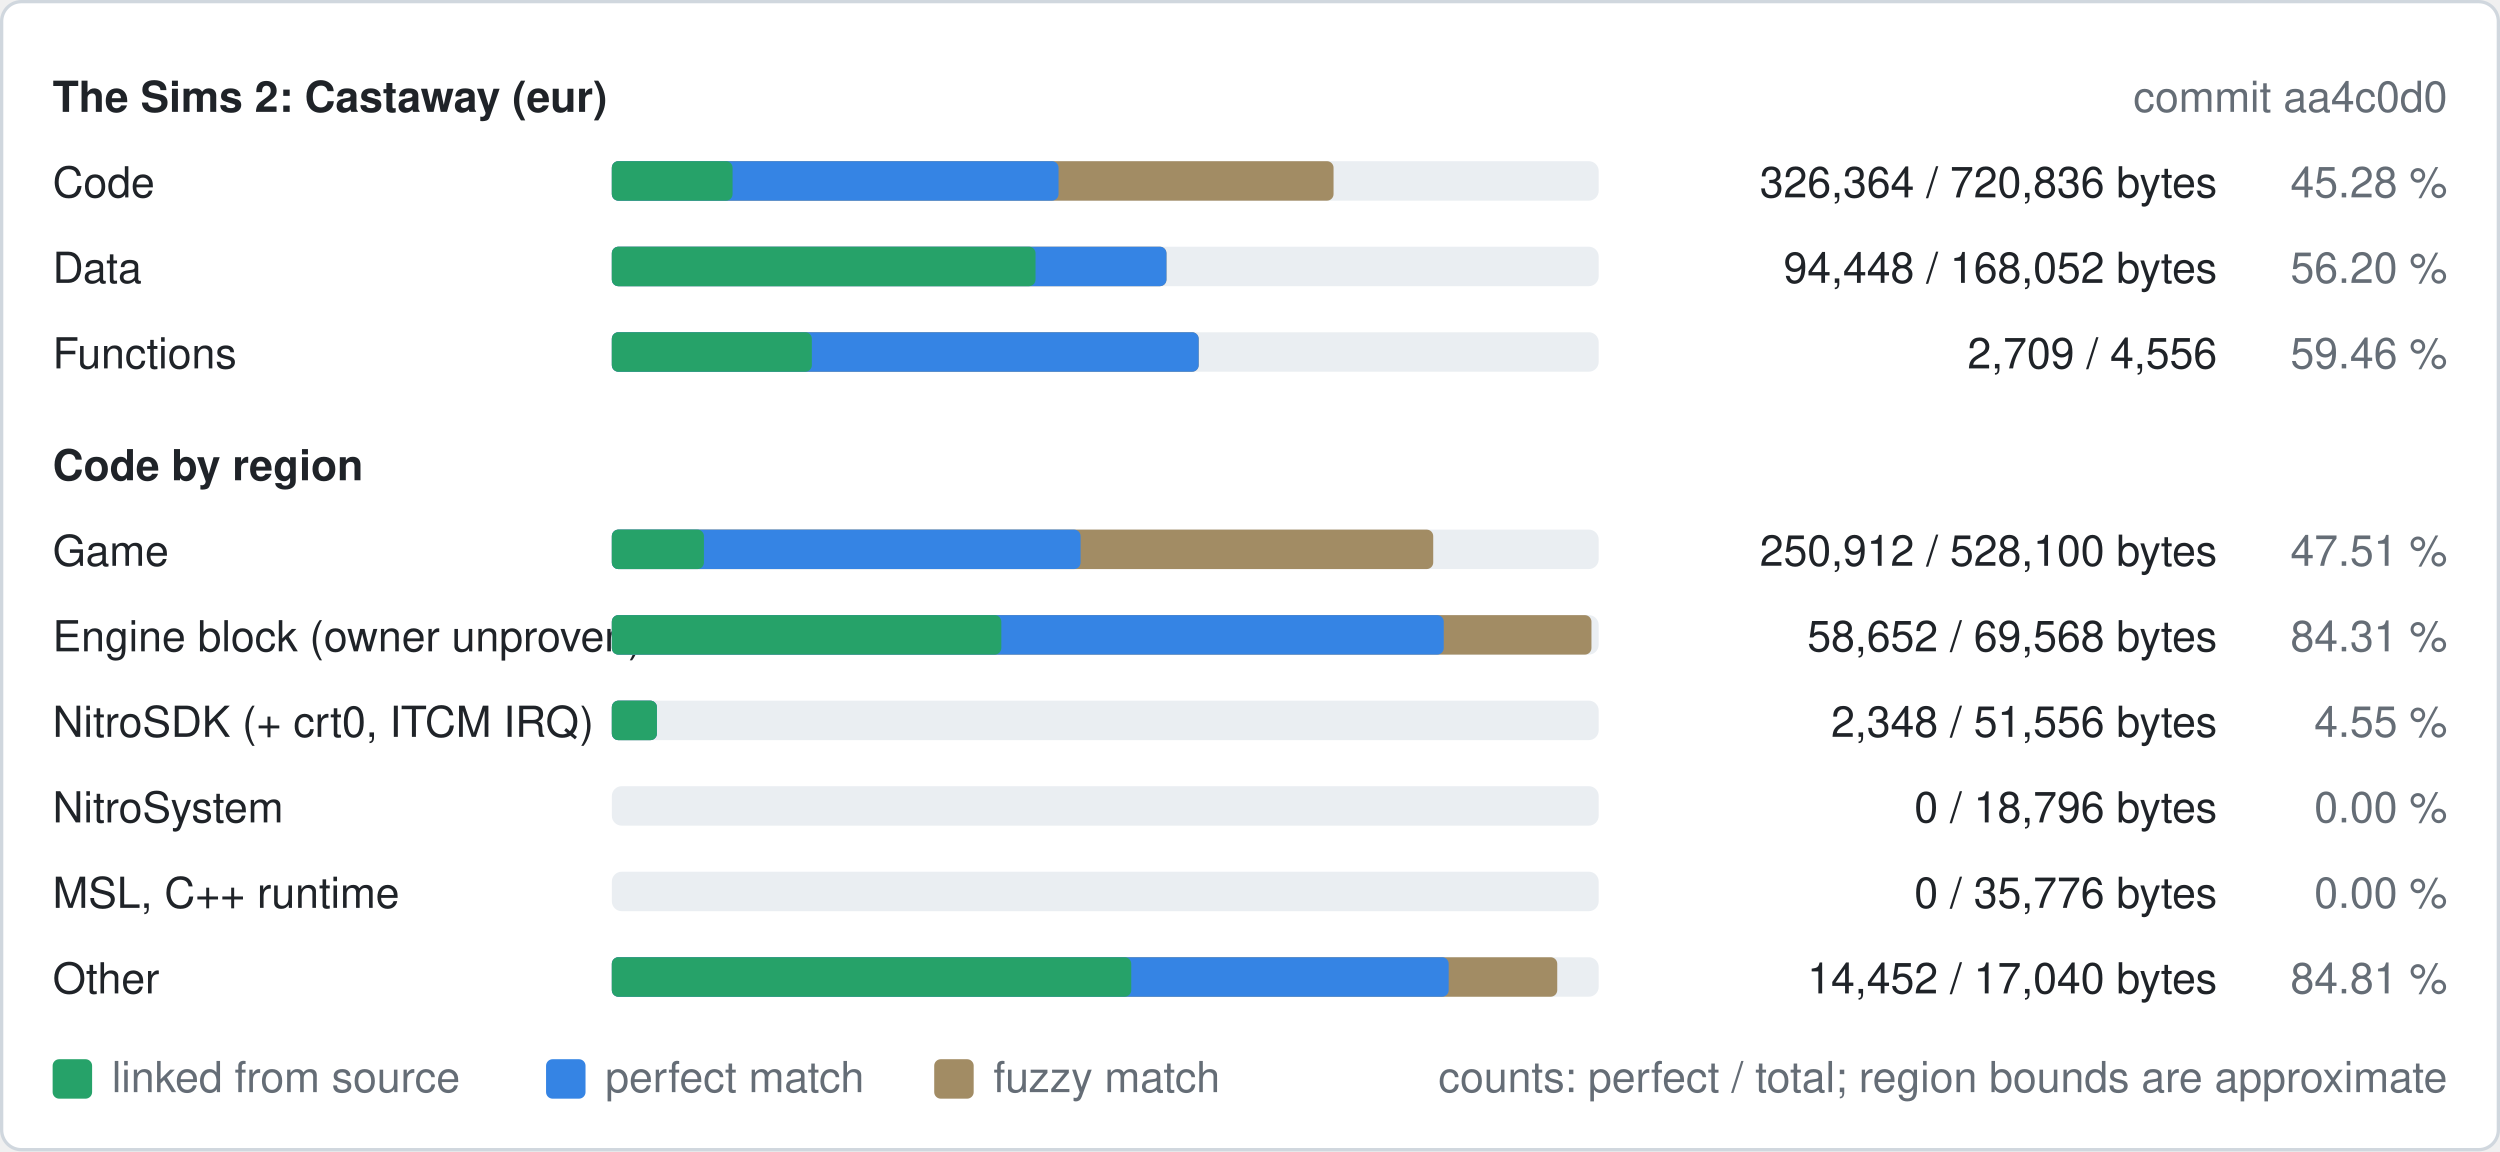
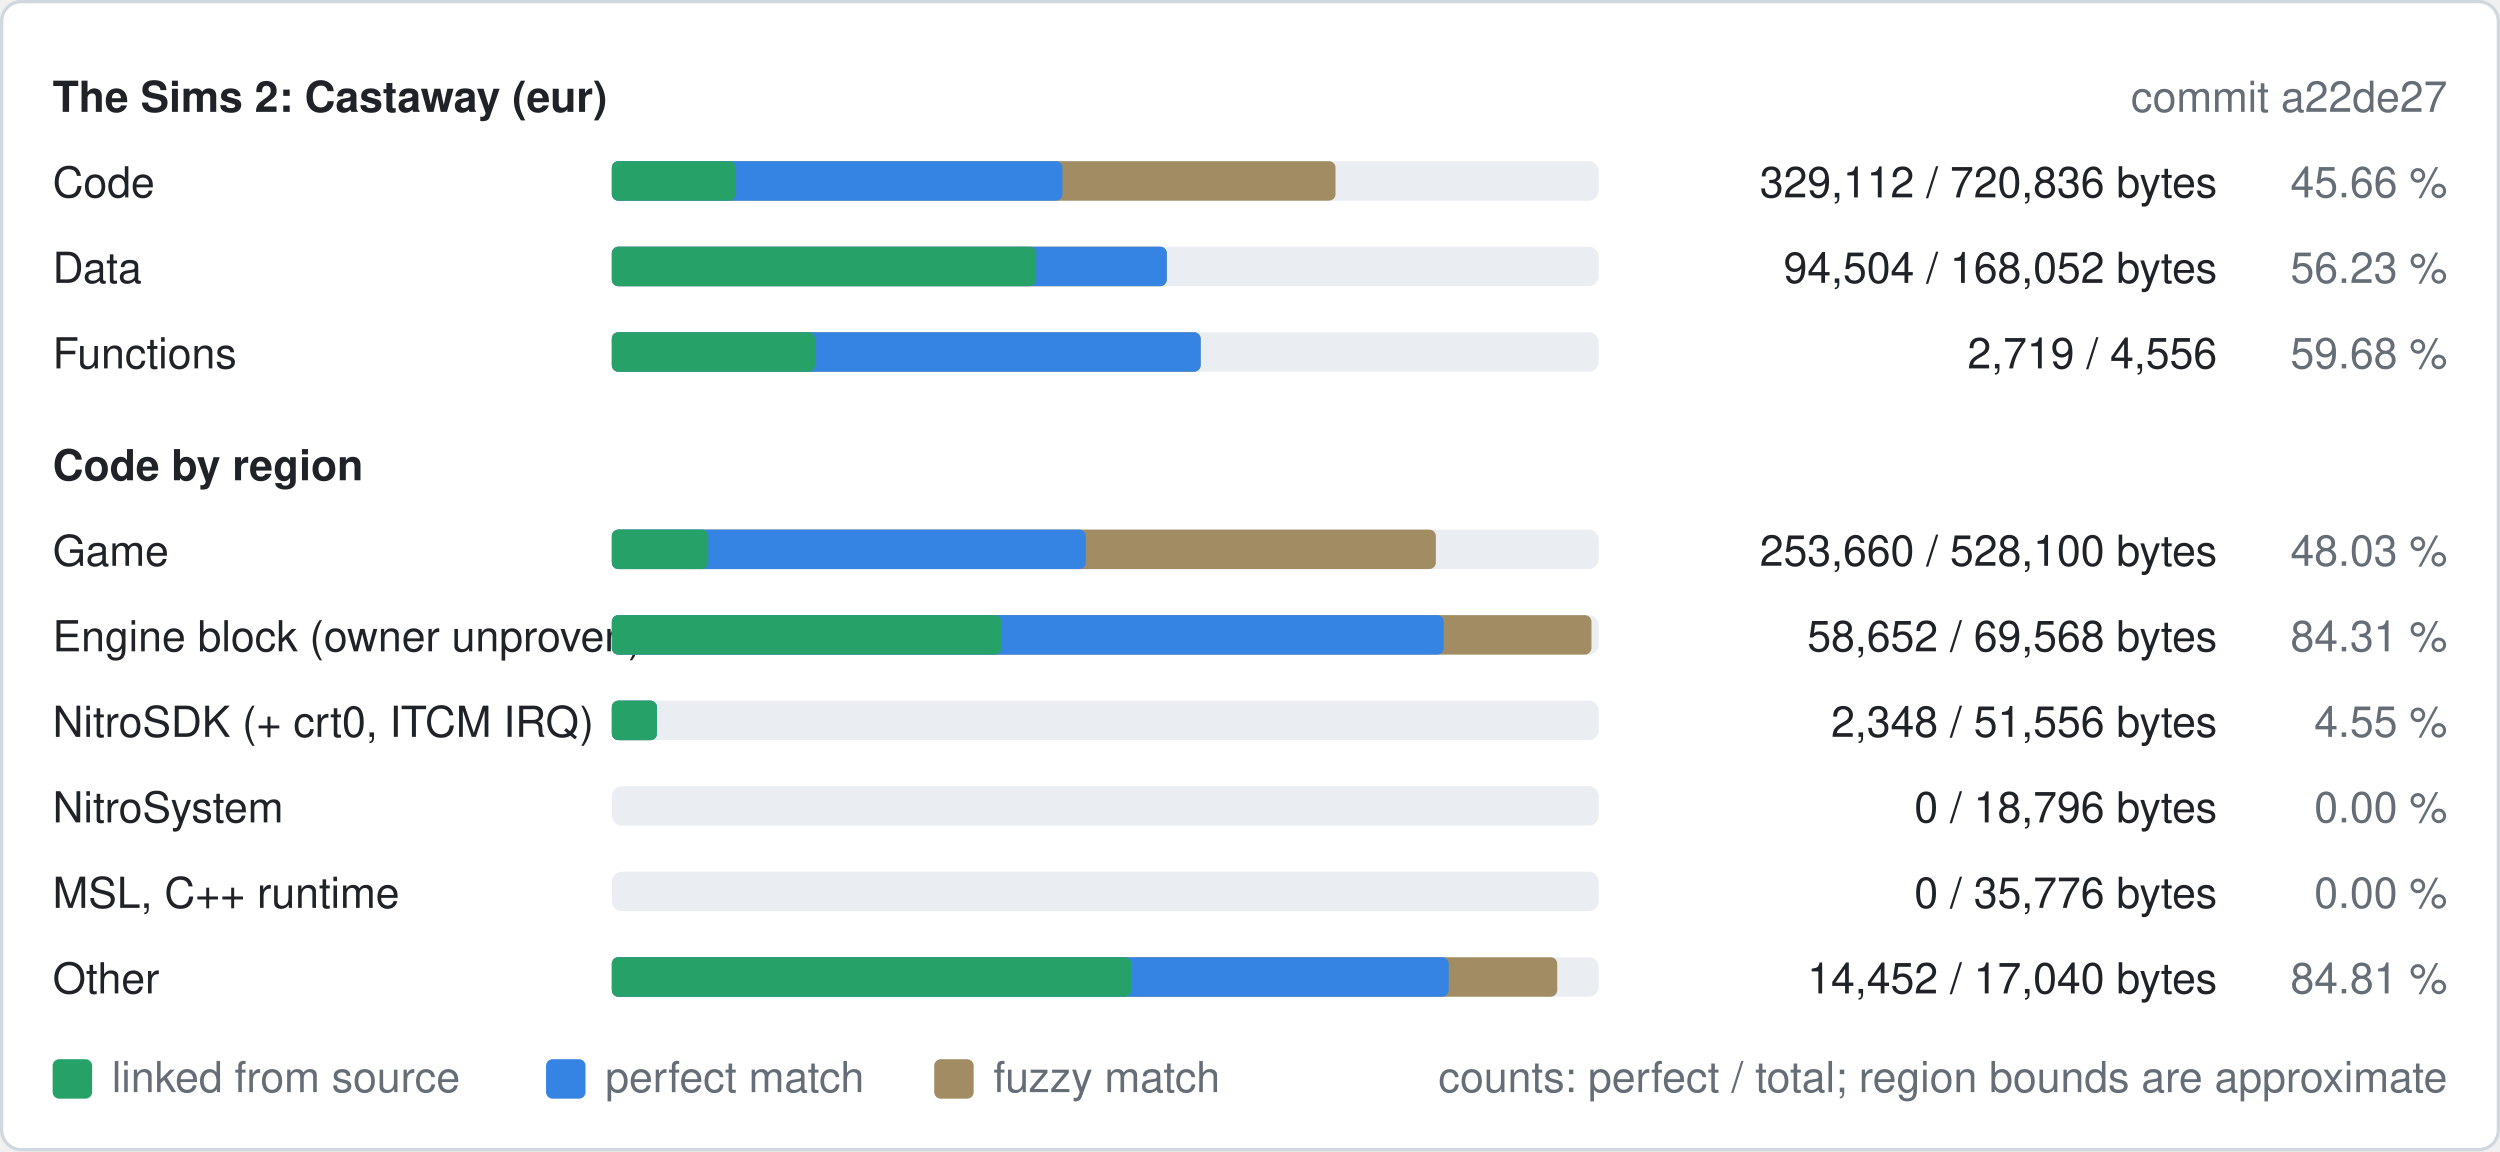
<svg xmlns="http://www.w3.org/2000/svg" width="760" height="350" viewBox="0 0 760 350" role="img" aria-label="Decompilation progress of eur">
  <style>
text{font-family:-apple-system,BlinkMacSystemFont,"Segoe UI",Helvetica,Arial,sans-serif;font-size:13px}
.b{font-weight:600}
.bg{fill:#ffffff;stroke:#d0d7de}.t{fill:#1f2328}.m{fill:#656d76}.track{fill:#eaeef2}.fuzzy{fill:#a28c64}.perfect{fill:#3584e4}.linked{fill:#26a269}
@media (prefers-color-scheme: dark){.bg{fill:#0d1117;stroke:#30363d}.t{fill:#e6edf3}.m{fill:#8d96a0}.track{fill:#21262d}.fuzzy{fill:#a28c64}.perfect{fill:#3584e4}.linked{fill:#2ec27e}}
</style>
  <rect class="bg" x="0.5" y="0.5" width="759" height="349" rx="6" />
  <text class="t b" x="16" y="34">The Sims 2: Castaway (eur)</text>
-   <text class="m" x="744" y="34" text-anchor="end">commit aa4c0d0</text>
+   <text class="m" x="744" y="34" text-anchor="end">commit a22de27</text>
  <text class="t" x="16" y="60">Code</text>
  <rect class="track" x="186" y="49" width="300" height="12" rx="3" />
-   <rect class="fuzzy" x="186" y="49" width="219.4" height="12" rx="2" />
-   <rect class="perfect" x="186" y="49" width="135.8" height="12" rx="2" />
-   <rect class="linked" x="186" y="49" width="36.7" height="12" rx="2" />
-   <text class="t" x="674" y="60" text-anchor="end">326,364 / 720,836 bytes</text>
-   <text class="m" x="744" y="60" text-anchor="end">45.28 %</text>
+   <rect class="fuzzy" x="186" y="49" width="220.0" height="12" rx="2" />
+   <rect class="perfect" x="186" y="49" width="137.0" height="12" rx="2" />
+   <rect class="linked" x="186" y="49" width="37.6" height="12" rx="2" />
+   <text class="t" x="674" y="60" text-anchor="end">329,112 / 720,836 bytes</text>
+   <text class="m" x="744" y="60" text-anchor="end">45.66 %</text>
  <text class="t" x="16" y="86">Data</text>
  <rect class="track" x="186" y="75" width="300" height="12" rx="3" />
-   <rect class="fuzzy" x="186" y="75" width="168.6" height="12" rx="2" />
-   <rect class="perfect" x="186" y="75" width="168.6" height="12" rx="2" />
-   <rect class="linked" x="186" y="75" width="128.8" height="12" rx="2" />
-   <text class="t" x="674" y="86" text-anchor="end">94,448 / 168,052 bytes</text>
-   <text class="m" x="744" y="86" text-anchor="end">56.20 %</text>
+   <rect class="fuzzy" x="186" y="75" width="168.7" height="12" rx="2" />
+   <rect class="perfect" x="186" y="75" width="168.7" height="12" rx="2" />
+   <rect class="linked" x="186" y="75" width="129.0" height="12" rx="2" />
+   <text class="t" x="674" y="86" text-anchor="end">94,504 / 168,052 bytes</text>
+   <text class="m" x="744" y="86" text-anchor="end">56.23 %</text>
  <text class="t" x="16" y="112">Functions</text>
  <rect class="track" x="186" y="101" width="300" height="12" rx="3" />
-   <rect class="fuzzy" x="186" y="101" width="178.4" height="12" rx="2" />
-   <rect class="perfect" x="186" y="101" width="178.4" height="12" rx="2" />
-   <rect class="linked" x="186" y="101" width="60.8" height="12" rx="2" />
-   <text class="t" x="674" y="112" text-anchor="end">2,709 / 4,556</text>
-   <text class="m" x="744" y="112" text-anchor="end">59.46 %</text>
+   <rect class="fuzzy" x="186" y="101" width="179.0" height="12" rx="2" />
+   <rect class="perfect" x="186" y="101" width="179.0" height="12" rx="2" />
+   <rect class="linked" x="186" y="101" width="61.8" height="12" rx="2" />
+   <text class="t" x="674" y="112" text-anchor="end">2,719 / 4,556</text>
+   <text class="m" x="744" y="112" text-anchor="end">59.68 %</text>
  <text class="t b" x="16" y="146">Code by region</text>
  <text class="t" x="16" y="172">Game</text>
  <rect class="track" x="186" y="161" width="300" height="12" rx="3" />
-   <rect class="fuzzy" x="186" y="161" width="249.7" height="12" rx="2" />
-   <rect class="perfect" x="186" y="161" width="142.5" height="12" rx="2" />
-   <rect class="linked" x="186" y="161" width="28.0" height="12" rx="2" />
-   <text class="t" x="674" y="172" text-anchor="end">250,912 / 528,100 bytes</text>
-   <text class="m" x="744" y="172" text-anchor="end">47.51 %</text>
+   <rect class="fuzzy" x="186" y="161" width="250.5" height="12" rx="2" />
+   <rect class="perfect" x="186" y="161" width="144.1" height="12" rx="2" />
+   <rect class="linked" x="186" y="161" width="29.3" height="12" rx="2" />
+   <text class="t" x="674" y="172" text-anchor="end">253,660 / 528,100 bytes</text>
+   <text class="m" x="744" y="172" text-anchor="end">48.03 %</text>
  <text class="t" x="16" y="198">Engine block (owner unproven)</text>
  <rect class="track" x="186" y="187" width="300" height="12" rx="3" />
  <rect class="fuzzy" x="186" y="187" width="297.8" height="12" rx="2" />
  <rect class="perfect" x="186" y="187" width="252.9" height="12" rx="2" />
  <rect class="linked" x="186" y="187" width="118.4" height="12" rx="2" />
  <text class="t" x="674" y="198" text-anchor="end">58,652 / 69,568 bytes</text>
  <text class="m" x="744" y="198" text-anchor="end">84.31 %</text>
  <text class="t" x="16" y="224">NitroSDK (+ crt0, ITCM IRQ)</text>
  <rect class="track" x="186" y="213" width="300" height="12" rx="3" />
  <rect class="fuzzy" x="186" y="213" width="13.7" height="12" rx="2" />
  <rect class="perfect" x="186" y="213" width="13.7" height="12" rx="2" />
  <rect class="linked" x="186" y="213" width="13.7" height="12" rx="2" />
  <text class="t" x="674" y="224" text-anchor="end">2,348 / 51,556 bytes</text>
  <text class="m" x="744" y="224" text-anchor="end">4.55 %</text>
  <text class="t" x="16" y="250">NitroSystem</text>
  <rect class="track" x="186" y="239" width="300" height="12" rx="3" />
  <text class="t" x="674" y="250" text-anchor="end">0 / 18,796 bytes</text>
  <text class="m" x="744" y="250" text-anchor="end">0.00 %</text>
  <text class="t" x="16" y="276">MSL, C++ runtime</text>
  <rect class="track" x="186" y="265" width="300" height="12" rx="3" />
  <text class="t" x="674" y="276" text-anchor="end">0 / 35,776 bytes</text>
  <text class="m" x="744" y="276" text-anchor="end">0.00 %</text>
  <text class="t" x="16" y="302">Other</text>
  <rect class="track" x="186" y="291" width="300" height="12" rx="3" />
  <rect class="fuzzy" x="186" y="291" width="287.4" height="12" rx="2" />
  <rect class="perfect" x="186" y="291" width="254.4" height="12" rx="2" />
  <rect class="linked" x="186" y="291" width="157.9" height="12" rx="2" />
  <text class="t" x="674" y="302" text-anchor="end">14,452 / 17,040 bytes</text>
  <text class="m" x="744" y="302" text-anchor="end">84.81 %</text>
  <rect class="linked" x="16" y="322" width="12" height="12" rx="2" />
  <text class="m" x="34" y="332">linked from source</text>
  <rect class="perfect" x="166" y="322" width="12" height="12" rx="2" />
  <text class="m" x="184" y="332">perfect match</text>
  <rect class="fuzzy" x="284" y="322" width="12" height="12" rx="2" />
  <text class="m" x="302" y="332">fuzzy match</text>
  <text class="m" x="744" y="332" text-anchor="end">counts: perfect / total; region bounds are approximate</text>
</svg>
